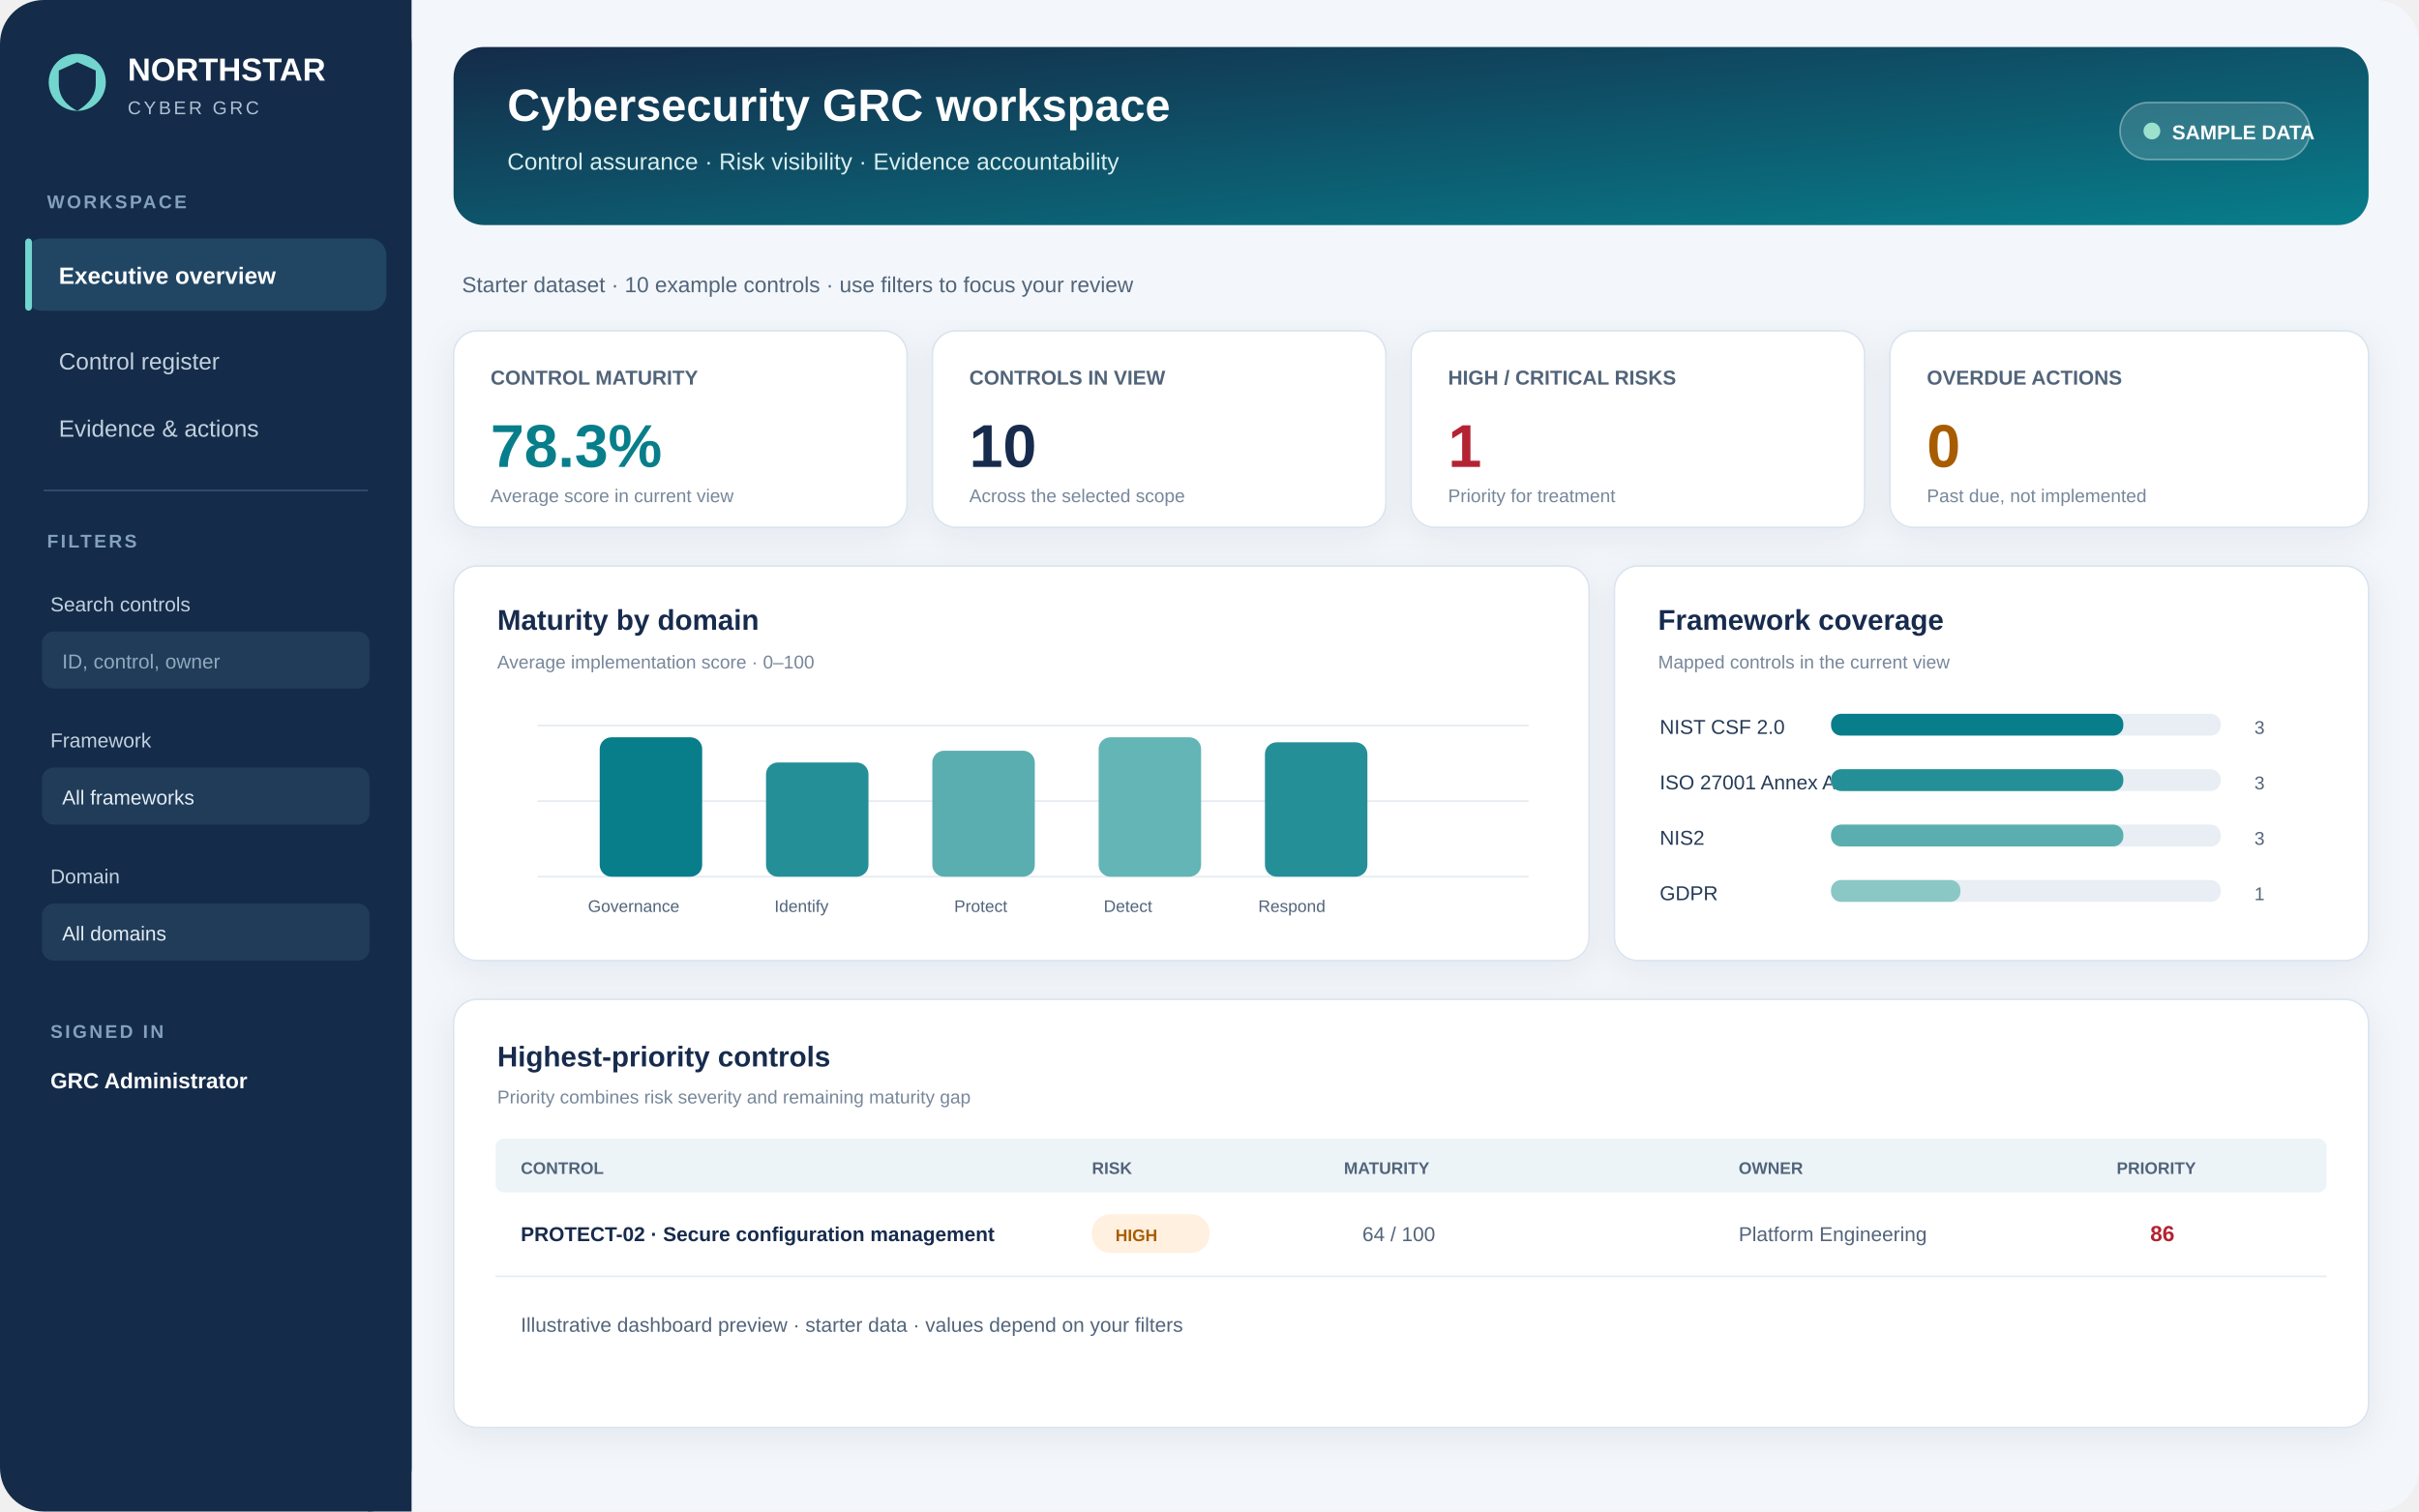
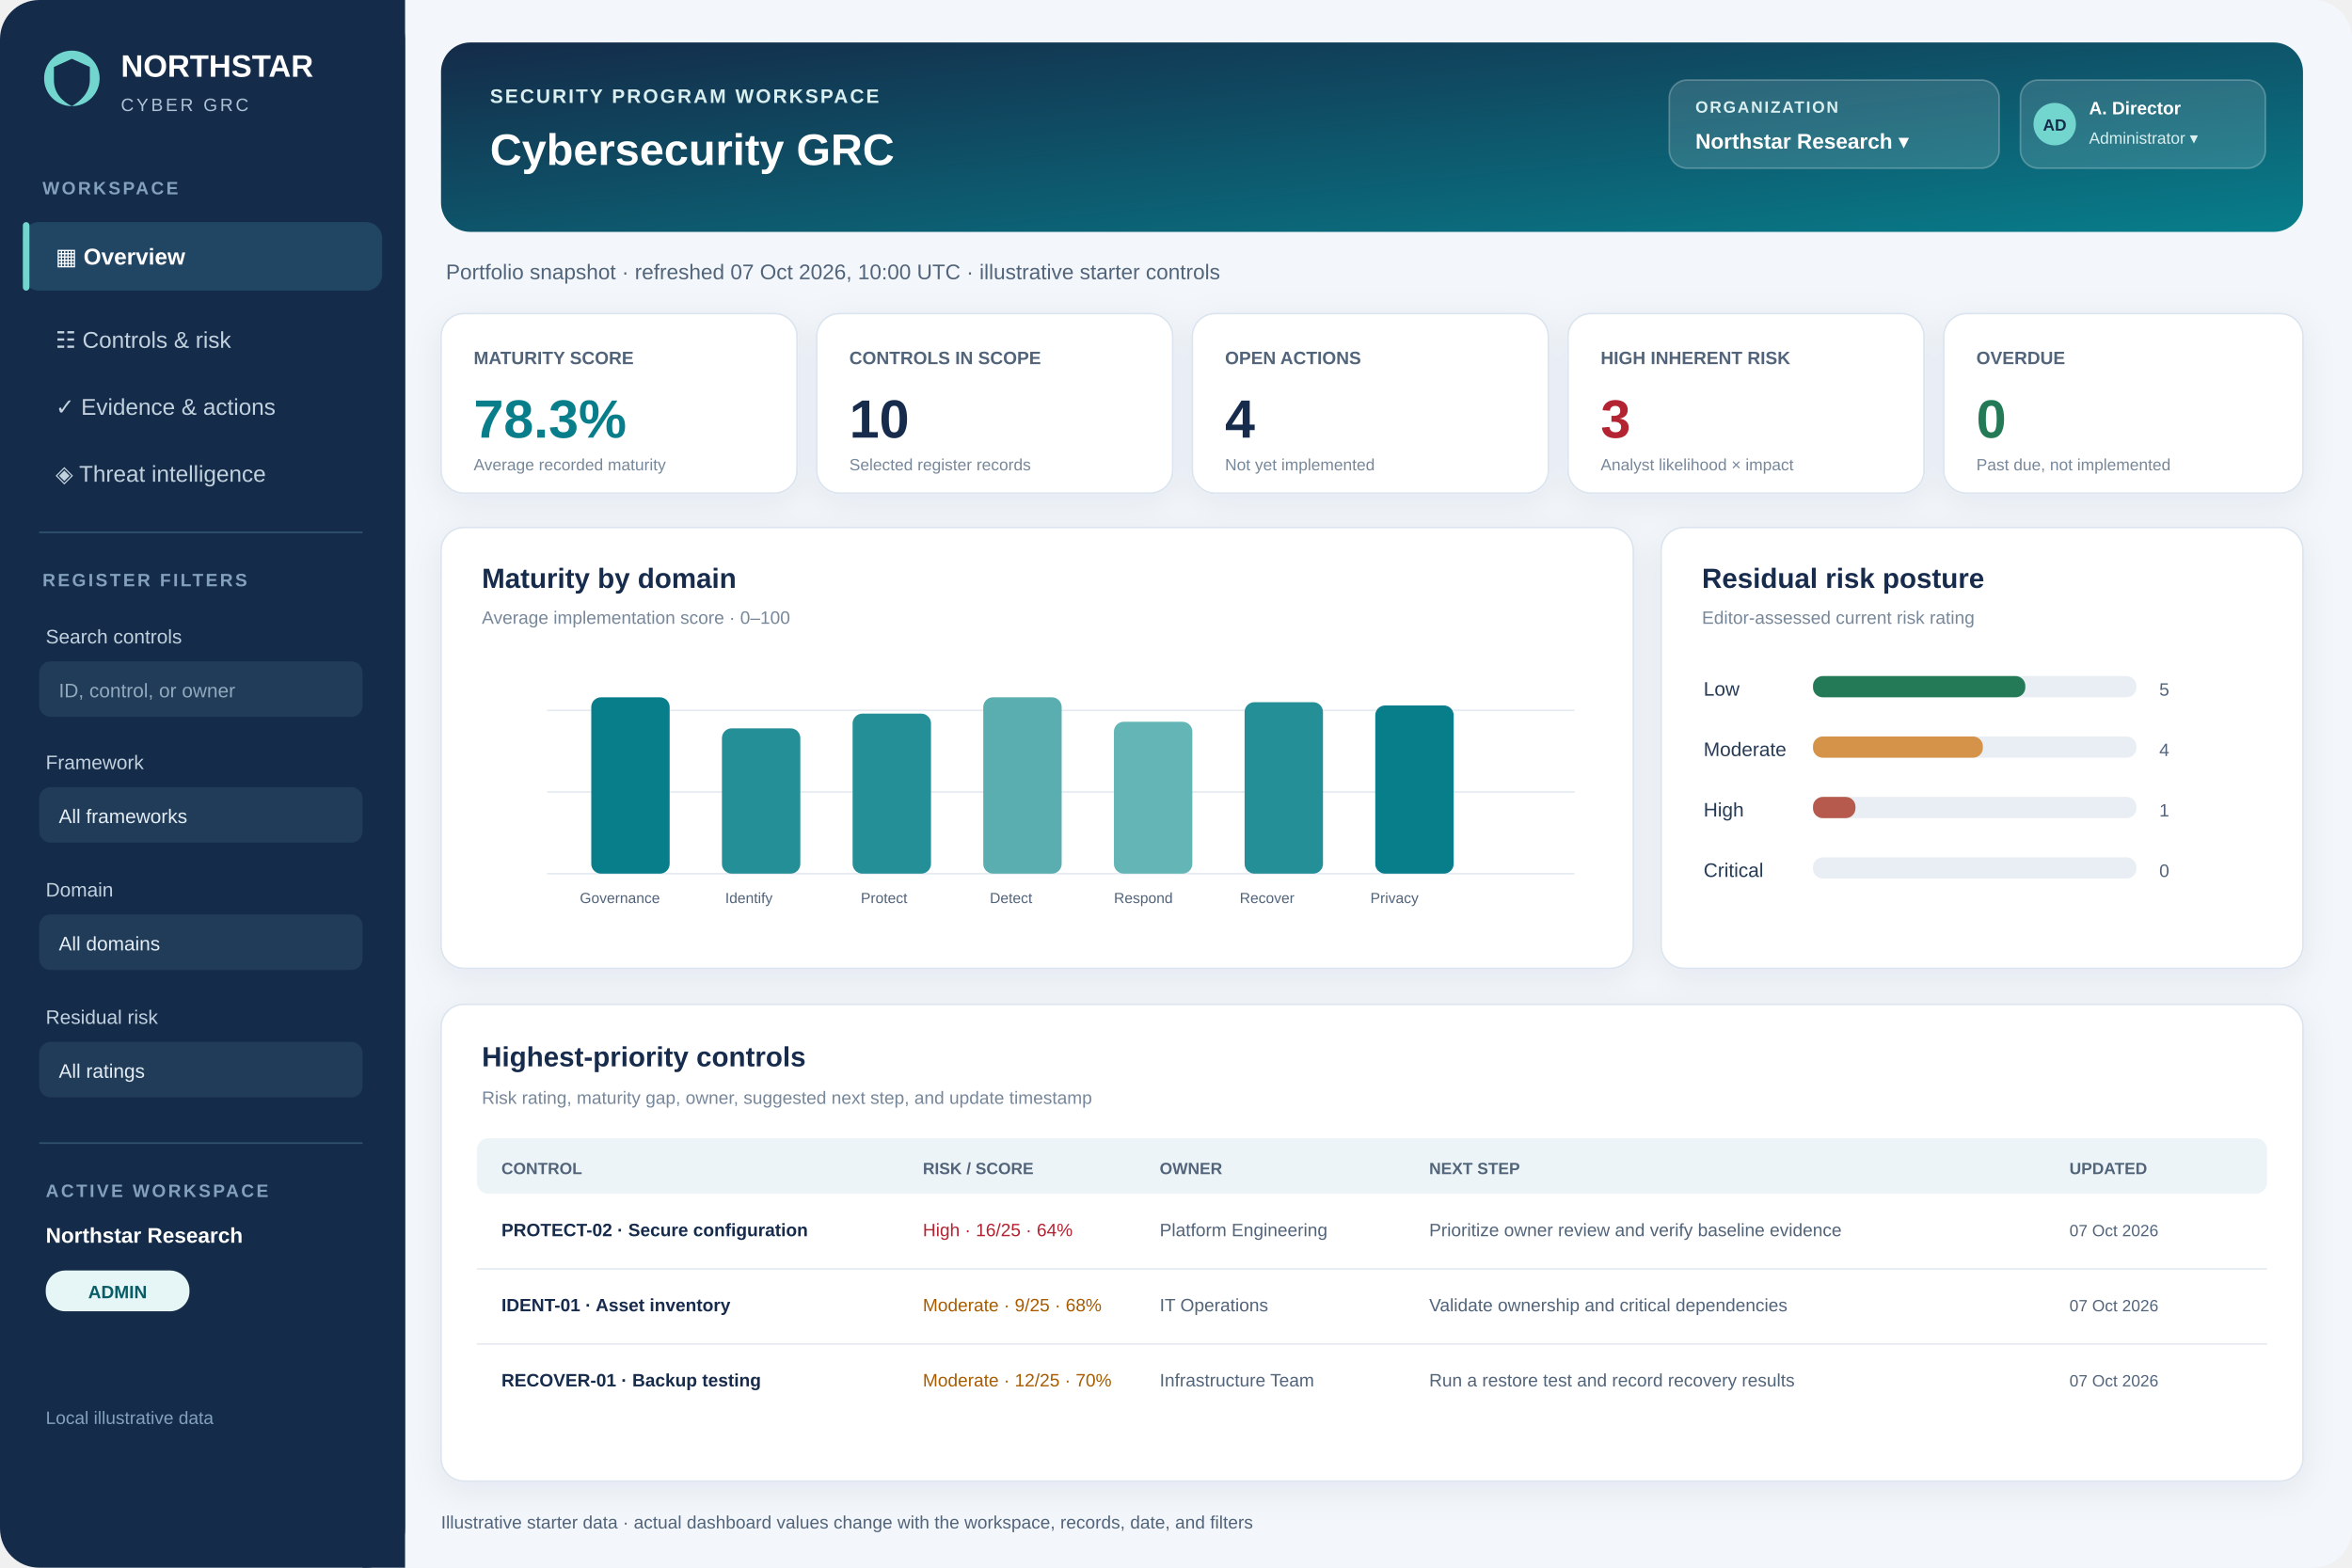
- <svg xmlns="http://www.w3.org/2000/svg" viewBox="0 0 1440 900" role="img" aria-labelledby="title desc">
+ <svg xmlns="http://www.w3.org/2000/svg" viewBox="0 0 1440 960" role="img" aria-labelledby="title desc">
  <defs>
    <linearGradient id="header" x1="0" y1="0" x2="1" y2="1">
      <stop offset="0" stop-color="#142b49" />
      <stop offset="1" stop-color="#087e8b" />
    </linearGradient>
    <filter id="shadow" x="-10%" y="-10%" width="120%" height="130%">
      <feDropShadow dx="0" dy="5" stdDeviation="10" flood-color="#142b49" flood-opacity=".07" />
    </filter>
  </defs>
-   <rect width="1440" height="900" rx="26" fill="#f3f7fb" />
-   <rect x="0" y="0" width="245" height="900" rx="26" fill="#142b49" />
-   <rect x="219" y="0" width="26" height="900" fill="#142b49" />
-   <circle cx="46" cy="49" r="17" fill="#72d6cf" />
-   <path d="M46 37l11 5v8c0 8-6 13-11 16-6-3-11-8-11-16v-8z" fill="#142b49" />
-   <text x="76" y="48" fill="#fff" font-family="Arial,sans-serif" font-size="19" font-weight="700">NORTHSTAR</text>
-   <text x="76" y="68" fill="#aec3d6" font-family="Arial,sans-serif" font-size="11" letter-spacing="1.6">CYBER GRC</text>
-   <text x="28" y="124" fill="#84a1bc" font-family="Arial,sans-serif" font-size="11" font-weight="700" letter-spacing="1.4">WORKSPACE</text>
-   <rect x="15" y="142" width="215" height="43" rx="10" fill="#214664" />
-   <rect x="15" y="142" width="4" height="43" rx="2" fill="#72d6cf" />
-   <text x="35" y="169" fill="#fff" font-family="Arial,sans-serif" font-size="14" font-weight="700">Executive overview</text>
-   <text x="35" y="220" fill="#c2d1de" font-family="Arial,sans-serif" font-size="14">Control register</text>
-   <text x="35" y="260" fill="#c2d1de" font-family="Arial,sans-serif" font-size="14">Evidence &amp; actions</text>
-   <line x1="26" y1="292" x2="219" y2="292" stroke="#31516e" />
-   <text x="28" y="326" fill="#84a1bc" font-family="Arial,sans-serif" font-size="11" font-weight="700" letter-spacing="1.4">FILTERS</text>
-   <text x="30" y="364" fill="#c2d1de" font-family="Arial,sans-serif" font-size="12">Search controls</text>
-   <rect x="25" y="376" width="195" height="34" rx="7" fill="#203c59" />
-   <text x="37" y="398" fill="#91a8bd" font-family="Arial,sans-serif" font-size="12">ID, control, owner</text>
-   <text x="30" y="445" fill="#c2d1de" font-family="Arial,sans-serif" font-size="12">Framework</text>
-   <rect x="25" y="457" width="195" height="34" rx="7" fill="#203c59" />
-   <text x="37" y="479" fill="#e5edf4" font-family="Arial,sans-serif" font-size="12">All frameworks</text>
-   <text x="30" y="526" fill="#c2d1de" font-family="Arial,sans-serif" font-size="12">Domain</text>
-   <rect x="25" y="538" width="195" height="34" rx="7" fill="#203c59" />
-   <text x="37" y="560" fill="#e5edf4" font-family="Arial,sans-serif" font-size="12">All domains</text>
-   <text x="30" y="618" fill="#84a1bc" font-family="Arial,sans-serif" font-size="11" font-weight="700" letter-spacing="1.4">SIGNED IN</text>
-   <text x="30" y="648" fill="#fff" font-family="Arial,sans-serif" font-size="13" font-weight="700">GRC Administrator</text>
-   <rect x="270" y="28" width="1140" height="106" rx="18" fill="url(#header)" />
-   <text x="302" y="72" fill="#fff" font-family="Arial,sans-serif" font-size="27" font-weight="700">Cybersecurity GRC workspace</text>
-   <text x="302" y="101" fill="#d9eff0" font-family="Arial,sans-serif" font-size="14">Control assurance · Risk visibility · Evidence accountability</text>
-   <rect x="1262" y="61" width="113" height="34" rx="17" fill="#ffffff" fill-opacity=".15" stroke="#ffffff" stroke-opacity=".35" />
-   <circle cx="1281" cy="78" r="5" fill="#9ce1ce" />
-   <text x="1293" y="83" fill="#fff" font-family="Arial,sans-serif" font-size="12" font-weight="700">SAMPLE DATA</text>
-   <text x="275" y="174" fill="#52647a" font-family="Arial,sans-serif" font-size="13">Starter dataset · 10 example controls · use filters to focus your review</text>
+   <rect width="1440" height="960" rx="24" fill="#f3f7fb" />
+   <rect x="0" y="0" width="248" height="960" rx="24" fill="#142b49" />
+   <rect x="222" y="0" width="26" height="960" fill="#142b49" />
+   <circle cx="44" cy="48" r="17" fill="#72d6cf" />
+   <path d="M44 36l11 5v8c0 8-6 13-11 16-6-3-11-8-11-16v-8z" fill="#142b49" />
+   <text x="74" y="47" fill="#fff" font-family="Arial,sans-serif" font-size="19" font-weight="700">NORTHSTAR</text>
+   <text x="74" y="68" fill="#aec3d6" font-family="Arial,sans-serif" font-size="11" letter-spacing="1.6">CYBER GRC</text>
+   <text x="26" y="119" fill="#84a1bc" font-family="Arial,sans-serif" font-size="11" font-weight="700" letter-spacing="1.4">WORKSPACE</text>
+   <rect x="14" y="136" width="220" height="42" rx="10" fill="#214664" />
+   <rect x="14" y="136" width="4" height="42" rx="2" fill="#72d6cf" />
+   <text x="34" y="162" fill="#fff" font-family="Arial,sans-serif" font-size="14" font-weight="700">▦   Overview</text>
+   <text x="34" y="213" fill="#c2d1de" font-family="Arial,sans-serif" font-size="14">☷   Controls &amp; risk</text>
+   <text x="34" y="254" fill="#c2d1de" font-family="Arial,sans-serif" font-size="14">✓   Evidence &amp; actions</text>
+   <text x="34" y="295" fill="#c2d1de" font-family="Arial,sans-serif" font-size="14">◈   Threat intelligence</text>
+   <line x1="24" y1="326" x2="222" y2="326" stroke="#31516e" />
+   <text x="26" y="359" fill="#84a1bc" font-family="Arial,sans-serif" font-size="11" font-weight="700" letter-spacing="1.4">REGISTER FILTERS</text>
+   <text x="28" y="394" fill="#c2d1de" font-family="Arial,sans-serif" font-size="12">Search controls</text>
+   <rect x="24" y="405" width="198" height="34" rx="7" fill="#203c59" />
+   <text x="36" y="427" fill="#91a8bd" font-family="Arial,sans-serif" font-size="12">ID, control, or owner</text>
+   <text x="28" y="471" fill="#c2d1de" font-family="Arial,sans-serif" font-size="12">Framework</text>
+   <rect x="24" y="482" width="198" height="34" rx="7" fill="#203c59" />
+   <text x="36" y="504" fill="#e5edf4" font-family="Arial,sans-serif" font-size="12">All frameworks</text>
+   <text x="28" y="549" fill="#c2d1de" font-family="Arial,sans-serif" font-size="12">Domain</text>
+   <rect x="24" y="560" width="198" height="34" rx="7" fill="#203c59" />
+   <text x="36" y="582" fill="#e5edf4" font-family="Arial,sans-serif" font-size="12">All domains</text>
+   <text x="28" y="627" fill="#c2d1de" font-family="Arial,sans-serif" font-size="12">Residual risk</text>
+   <rect x="24" y="638" width="198" height="34" rx="7" fill="#203c59" />
+   <text x="36" y="660" fill="#e5edf4" font-family="Arial,sans-serif" font-size="12">All ratings</text>
+   <line x1="24" y1="700" x2="222" y2="700" stroke="#31516e" />
+   <text x="28" y="733" fill="#84a1bc" font-family="Arial,sans-serif" font-size="11" font-weight="700" letter-spacing="1.4">ACTIVE WORKSPACE</text>
+   <text x="28" y="761" fill="#fff" font-family="Arial,sans-serif" font-size="13" font-weight="700">Northstar Research</text>
+   <rect x="28" y="778" width="88" height="25" rx="12" fill="#e6f5f5" />
+   <text x="72" y="795" text-anchor="middle" fill="#075c66" font-family="Arial,sans-serif" font-size="11" font-weight="700">ADMIN</text>
+   <text x="28" y="872" fill="#84a1bc" font-family="Arial,sans-serif" font-size="11">Local illustrative data</text>
+   <rect x="270" y="26" width="1140" height="116" rx="18" fill="url(#header)" />
+   <text x="300" y="63" fill="#d9eff0" font-family="Arial,sans-serif" font-size="12" font-weight="700" letter-spacing="1.2">SECURITY PROGRAM WORKSPACE</text>
+   <text x="300" y="101" fill="#fff" font-family="Arial,sans-serif" font-size="27" font-weight="700">Cybersecurity GRC</text>
+   <rect x="1022" y="49" width="202" height="54" rx="11" fill="#fff" fill-opacity=".13" stroke="#fff" stroke-opacity=".25" />
+   <text x="1038" y="69" fill="#d9eff0" font-family="Arial,sans-serif" font-size="10" font-weight="700" letter-spacing="1">ORGANIZATION</text>
+   <text x="1038" y="91" fill="#fff" font-family="Arial,sans-serif" font-size="13" font-weight="700">Northstar Research  ▾</text>
+   <rect x="1237" y="49" width="150" height="54" rx="11" fill="#fff" fill-opacity=".13" stroke="#fff" stroke-opacity=".25" />
+   <circle cx="1258" cy="76" r="13" fill="#72d6cf" />
+   <text x="1258" y="80" text-anchor="middle" fill="#142b49" font-family="Arial,sans-serif" font-size="10" font-weight="700">AD</text>
+   <text x="1279" y="70" fill="#fff" font-family="Arial,sans-serif" font-size="11" font-weight="700">A. Director</text>
+   <text x="1279" y="88" fill="#d9eff0" font-family="Arial,sans-serif" font-size="10">Administrator  ▾</text>
+   <text x="273" y="171" fill="#52647a" font-family="Arial,sans-serif" font-size="13">Portfolio snapshot · refreshed 07 Oct 2026, 10:00 UTC · illustrative starter controls</text>
  <g filter="url(#shadow)">
-     <rect x="270" y="197" width="270" height="117" rx="14" fill="#fff" stroke="#dbe4ef" />
-     <rect x="555" y="197" width="270" height="117" rx="14" fill="#fff" stroke="#dbe4ef" />
-     <rect x="840" y="197" width="270" height="117" rx="14" fill="#fff" stroke="#dbe4ef" />
-     <rect x="1125" y="197" width="285" height="117" rx="14" fill="#fff" stroke="#dbe4ef" />
+     <rect x="270" y="192" width="218" height="110" rx="14" fill="#fff" stroke="#dbe4ef" />
+     <rect x="500" y="192" width="218" height="110" rx="14" fill="#fff" stroke="#dbe4ef" />
+     <rect x="730" y="192" width="218" height="110" rx="14" fill="#fff" stroke="#dbe4ef" />
+     <rect x="960" y="192" width="218" height="110" rx="14" fill="#fff" stroke="#dbe4ef" />
+     <rect x="1190" y="192" width="220" height="110" rx="14" fill="#fff" stroke="#dbe4ef" />
+     <rect x="270" y="323" width="730" height="270" rx="14" fill="#fff" stroke="#dbe4ef" />
+     <rect x="1017" y="323" width="393" height="270" rx="14" fill="#fff" stroke="#dbe4ef" />
+     <rect x="270" y="615" width="1140" height="292" rx="14" fill="#fff" stroke="#dbe4ef" />
  </g>
-   <text x="292" y="229" fill="#52647a" font-family="Arial,sans-serif" font-size="12" font-weight="700">CONTROL MATURITY</text>
-   <text x="292" y="278" fill="#087e8b" font-family="Arial,sans-serif" font-size="36" font-weight="700">78.3%</text>
-   <text x="292" y="299" fill="#77879a" font-family="Arial,sans-serif" font-size="11">Average score in current view</text>
-   <text x="577" y="229" fill="#52647a" font-family="Arial,sans-serif" font-size="12" font-weight="700">CONTROLS IN VIEW</text>
-   <text x="577" y="278" fill="#172b4d" font-family="Arial,sans-serif" font-size="36" font-weight="700">10</text>
-   <text x="577" y="299" fill="#77879a" font-family="Arial,sans-serif" font-size="11">Across the selected scope</text>
-   <text x="862" y="229" fill="#52647a" font-family="Arial,sans-serif" font-size="12" font-weight="700">HIGH / CRITICAL RISKS</text>
-   <text x="862" y="278" fill="#b42332" font-family="Arial,sans-serif" font-size="36" font-weight="700">1</text>
-   <text x="862" y="299" fill="#77879a" font-family="Arial,sans-serif" font-size="11">Priority for treatment</text>
-   <text x="1147" y="229" fill="#52647a" font-family="Arial,sans-serif" font-size="12" font-weight="700">OVERDUE ACTIONS</text>
-   <text x="1147" y="278" fill="#a85c00" font-family="Arial,sans-serif" font-size="36" font-weight="700">0</text>
-   <text x="1147" y="299" fill="#77879a" font-family="Arial,sans-serif" font-size="11">Past due, not implemented</text>
-   <g filter="url(#shadow)">
-     <rect x="270" y="337" width="676" height="235" rx="14" fill="#fff" stroke="#dbe4ef" />
-     <rect x="961" y="337" width="449" height="235" rx="14" fill="#fff" stroke="#dbe4ef" />
-     <rect x="270" y="595" width="1140" height="255" rx="14" fill="#fff" stroke="#dbe4ef" />
-   </g>
-   <text x="296" y="375" fill="#172b4d" font-family="Arial,sans-serif" font-size="17" font-weight="700">Maturity by domain</text>
-   <text x="296" y="398" fill="#77879a" font-family="Arial,sans-serif" font-size="11">Average implementation score · 0–100</text>
-   <line x1="320" y1="522" x2="910" y2="522" stroke="#e5ebf1" />
-   <line x1="320" y1="477" x2="910" y2="477" stroke="#e5ebf1" />
-   <line x1="320" y1="432" x2="910" y2="432" stroke="#e5ebf1" />
-   <rect x="357" y="439" width="61" height="83" rx="7" fill="#087e8b" />
-   <rect x="456" y="454" width="61" height="68" rx="7" fill="#258f98" />
-   <rect x="555" y="447" width="61" height="75" rx="7" fill="#5aaeb0" />
-   <rect x="654" y="439" width="61" height="83" rx="7" fill="#63b5b6" />
-   <rect x="753" y="442" width="61" height="80" rx="7" fill="#258f98" />
-   <text x="350" y="543" fill="#52647a" font-family="Arial,sans-serif" font-size="10">Governance</text>
-   <text x="461" y="543" fill="#52647a" font-family="Arial,sans-serif" font-size="10">Identify</text>
-   <text x="568" y="543" fill="#52647a" font-family="Arial,sans-serif" font-size="10">Protect</text>
-   <text x="657" y="543" fill="#52647a" font-family="Arial,sans-serif" font-size="10">Detect</text>
-   <text x="749" y="543" fill="#52647a" font-family="Arial,sans-serif" font-size="10">Respond</text>
-   <text x="987" y="375" fill="#172b4d" font-family="Arial,sans-serif" font-size="17" font-weight="700">Framework coverage</text>
-   <text x="987" y="398" fill="#77879a" font-family="Arial,sans-serif" font-size="11">Mapped controls in the current view</text>
-   <text x="988" y="437" fill="#263b56" font-family="Arial,sans-serif" font-size="12">NIST CSF 2.0</text>
-   <rect x="1090" y="425" width="232" height="13" rx="6" fill="#e8eef3" />
-   <rect x="1090" y="425" width="174" height="13" rx="6" fill="#087e8b" />
-   <text x="1342" y="437" fill="#52647a" font-family="Arial,sans-serif" font-size="11">3</text>
-   <text x="988" y="470" fill="#263b56" font-family="Arial,sans-serif" font-size="12">ISO 27001 Annex A</text>
-   <rect x="1090" y="458" width="232" height="13" rx="6" fill="#e8eef3" />
-   <rect x="1090" y="458" width="174" height="13" rx="6" fill="#258f98" />
-   <text x="1342" y="470" fill="#52647a" font-family="Arial,sans-serif" font-size="11">3</text>
-   <text x="988" y="503" fill="#263b56" font-family="Arial,sans-serif" font-size="12">NIS2</text>
-   <rect x="1090" y="491" width="232" height="13" rx="6" fill="#e8eef3" />
-   <rect x="1090" y="491" width="174" height="13" rx="6" fill="#5aaeb0" />
-   <text x="1342" y="503" fill="#52647a" font-family="Arial,sans-serif" font-size="11">3</text>
-   <text x="988" y="536" fill="#263b56" font-family="Arial,sans-serif" font-size="12">GDPR</text>
-   <rect x="1090" y="524" width="232" height="13" rx="6" fill="#e8eef3" />
-   <rect x="1090" y="524" width="77" height="13" rx="6" fill="#8ac7c5" />
-   <text x="1342" y="536" fill="#52647a" font-family="Arial,sans-serif" font-size="11">1</text>
-   <text x="296" y="635" fill="#172b4d" font-family="Arial,sans-serif" font-size="17" font-weight="700">Highest-priority controls</text>
-   <text x="296" y="657" fill="#77879a" font-family="Arial,sans-serif" font-size="11">Priority combines risk severity and remaining maturity gap</text>
-   <rect x="295" y="678" width="1090" height="32" rx="5" fill="#edf4f8" />
-   <text x="310" y="699" fill="#52647a" font-family="Arial,sans-serif" font-size="10" font-weight="700">CONTROL</text>
-   <text x="650" y="699" fill="#52647a" font-family="Arial,sans-serif" font-size="10" font-weight="700">RISK</text>
-   <text x="800" y="699" fill="#52647a" font-family="Arial,sans-serif" font-size="10" font-weight="700">MATURITY</text>
-   <text x="1035" y="699" fill="#52647a" font-family="Arial,sans-serif" font-size="10" font-weight="700">OWNER</text>
-   <text x="1260" y="699" fill="#52647a" font-family="Arial,sans-serif" font-size="10" font-weight="700">PRIORITY</text>
-   <text x="310" y="739" fill="#172b4d" font-family="Arial,sans-serif" font-size="12" font-weight="700">PROTECT-02 · Secure configuration management</text>
-   <rect x="650" y="723" width="70" height="23" rx="11" fill="#fff0df" />
-   <text x="664" y="739" fill="#a85c00" font-family="Arial,sans-serif" font-size="10" font-weight="700">HIGH</text>
-   <text x="811" y="739" fill="#52647a" font-family="Arial,sans-serif" font-size="12">64 / 100</text>
-   <text x="1035" y="739" fill="#52647a" font-family="Arial,sans-serif" font-size="12">Platform Engineering</text>
-   <text x="1280" y="739" fill="#b42332" font-family="Arial,sans-serif" font-size="13" font-weight="700">86</text>
-   <line x1="295" y1="760" x2="1385" y2="760" stroke="#e5ebf1" />
-   <text x="310" y="793" fill="#52647a" font-family="Arial,sans-serif" font-size="12">Illustrative dashboard preview · starter data · values depend on your filters</text>
+   <text x="290" y="223" fill="#52647a" font-family="Arial,sans-serif" font-size="11" font-weight="700">MATURITY SCORE</text>
+   <text x="290" y="268" fill="#087e8b" font-family="Arial,sans-serif" font-size="33" font-weight="700">78.3%</text>
+   <text x="290" y="288" fill="#77879a" font-family="Arial,sans-serif" font-size="10">Average recorded maturity</text>
+   <text x="520" y="223" fill="#52647a" font-family="Arial,sans-serif" font-size="11" font-weight="700">CONTROLS IN SCOPE</text>
+   <text x="520" y="268" fill="#172b4d" font-family="Arial,sans-serif" font-size="33" font-weight="700">10</text>
+   <text x="520" y="288" fill="#77879a" font-family="Arial,sans-serif" font-size="10">Selected register records</text>
+   <text x="750" y="223" fill="#52647a" font-family="Arial,sans-serif" font-size="11" font-weight="700">OPEN ACTIONS</text>
+   <text x="750" y="268" fill="#172b4d" font-family="Arial,sans-serif" font-size="33" font-weight="700">4</text>
+   <text x="750" y="288" fill="#77879a" font-family="Arial,sans-serif" font-size="10">Not yet implemented</text>
+   <text x="980" y="223" fill="#52647a" font-family="Arial,sans-serif" font-size="11" font-weight="700">HIGH INHERENT RISK</text>
+   <text x="980" y="268" fill="#b42332" font-family="Arial,sans-serif" font-size="33" font-weight="700">3</text>
+   <text x="980" y="288" fill="#77879a" font-family="Arial,sans-serif" font-size="10">Analyst likelihood × impact</text>
+   <text x="1210" y="223" fill="#52647a" font-family="Arial,sans-serif" font-size="11" font-weight="700">OVERDUE</text>
+   <text x="1210" y="268" fill="#247a56" font-family="Arial,sans-serif" font-size="33" font-weight="700">0</text>
+   <text x="1210" y="288" fill="#77879a" font-family="Arial,sans-serif" font-size="10">Past due, not implemented</text>
+   <text x="295" y="360" fill="#172b4d" font-family="Arial,sans-serif" font-size="17" font-weight="700">Maturity by domain</text>
+   <text x="295" y="382" fill="#77879a" font-family="Arial,sans-serif" font-size="11">Average implementation score · 0–100</text>
+   <line x1="335" y1="535" x2="964" y2="535" stroke="#e5ebf1" />
+   <line x1="335" y1="485" x2="964" y2="485" stroke="#e5ebf1" />
+   <line x1="335" y1="435" x2="964" y2="435" stroke="#e5ebf1" />
+   <rect x="362" y="427" width="48" height="108" rx="6" fill="#087e8b" />
+   <rect x="442" y="446" width="48" height="89" rx="6" fill="#258f98" />
+   <rect x="522" y="437" width="48" height="98" rx="6" fill="#258f98" />
+   <rect x="602" y="427" width="48" height="108" rx="6" fill="#5aaeb0" />
+   <rect x="682" y="442" width="48" height="93" rx="6" fill="#63b5b6" />
+   <rect x="762" y="430" width="48" height="105" rx="6" fill="#258f98" />
+   <rect x="842" y="432" width="48" height="103" rx="6" fill="#087e8b" />
+   <text x="355" y="553" fill="#52647a" font-family="Arial,sans-serif" font-size="9">Governance</text>
+   <text x="444" y="553" fill="#52647a" font-family="Arial,sans-serif" font-size="9">Identify</text>
+   <text x="527" y="553" fill="#52647a" font-family="Arial,sans-serif" font-size="9">Protect</text>
+   <text x="606" y="553" fill="#52647a" font-family="Arial,sans-serif" font-size="9">Detect</text>
+   <text x="682" y="553" fill="#52647a" font-family="Arial,sans-serif" font-size="9">Respond</text>
+   <text x="759" y="553" fill="#52647a" font-family="Arial,sans-serif" font-size="9">Recover</text>
+   <text x="839" y="553" fill="#52647a" font-family="Arial,sans-serif" font-size="9">Privacy</text>
+   <text x="1042" y="360" fill="#172b4d" font-family="Arial,sans-serif" font-size="17" font-weight="700">Residual risk posture</text>
+   <text x="1042" y="382" fill="#77879a" font-family="Arial,sans-serif" font-size="11">Editor-assessed current risk rating</text>
+   <text x="1043" y="426" fill="#263b56" font-family="Arial,sans-serif" font-size="12">Low</text>
+   <rect x="1110" y="414" width="198" height="13" rx="6" fill="#e8eef3" />
+   <rect x="1110" y="414" width="130" height="13" rx="6" fill="#247a56" />
+   <text x="1322" y="426" fill="#52647a" font-family="Arial,sans-serif" font-size="11">5</text>
+   <text x="1043" y="463" fill="#263b56" font-family="Arial,sans-serif" font-size="12">Moderate</text>
+   <rect x="1110" y="451" width="198" height="13" rx="6" fill="#e8eef3" />
+   <rect x="1110" y="451" width="104" height="13" rx="6" fill="#d49348" />
+   <text x="1322" y="463" fill="#52647a" font-family="Arial,sans-serif" font-size="11">4</text>
+   <text x="1043" y="500" fill="#263b56" font-family="Arial,sans-serif" font-size="12">High</text>
+   <rect x="1110" y="488" width="198" height="13" rx="6" fill="#e8eef3" />
+   <rect x="1110" y="488" width="26" height="13" rx="6" fill="#b65a4d" />
+   <text x="1322" y="500" fill="#52647a" font-family="Arial,sans-serif" font-size="11">1</text>
+   <text x="1043" y="537" fill="#263b56" font-family="Arial,sans-serif" font-size="12">Critical</text>
+   <rect x="1110" y="525" width="198" height="13" rx="6" fill="#e8eef3" />
+   <text x="1322" y="537" fill="#52647a" font-family="Arial,sans-serif" font-size="11">0</text>
+   <text x="295" y="653" fill="#172b4d" font-family="Arial,sans-serif" font-size="17" font-weight="700">Highest-priority controls</text>
+   <text x="295" y="676" fill="#77879a" font-family="Arial,sans-serif" font-size="11">Risk rating, maturity gap, owner, suggested next step, and update timestamp</text>
+   <rect x="292" y="697" width="1096" height="34" rx="7" fill="#edf4f8" />
+   <text x="307" y="719" fill="#52647a" font-family="Arial,sans-serif" font-size="10" font-weight="700">CONTROL</text>
+   <text x="565" y="719" fill="#52647a" font-family="Arial,sans-serif" font-size="10" font-weight="700">RISK / SCORE</text>
+   <text x="710" y="719" fill="#52647a" font-family="Arial,sans-serif" font-size="10" font-weight="700">OWNER</text>
+   <text x="875" y="719" fill="#52647a" font-family="Arial,sans-serif" font-size="10" font-weight="700">NEXT STEP</text>
+   <text x="1267" y="719" fill="#52647a" font-family="Arial,sans-serif" font-size="10" font-weight="700">UPDATED</text>
+   <line x1="292" y1="777" x2="1388" y2="777" stroke="#e5ebf1" />
+   <line x1="292" y1="823" x2="1388" y2="823" stroke="#e5ebf1" />
+   <text x="307" y="757" fill="#172b4d" font-family="Arial,sans-serif" font-size="11" font-weight="700">PROTECT-02 · Secure configuration</text>
+   <text x="565" y="757" fill="#b42332" font-family="Arial,sans-serif" font-size="11">High · 16/25 · 64%</text>
+   <text x="710" y="757" fill="#52647a" font-family="Arial,sans-serif" font-size="11">Platform Engineering</text>
+   <text x="875" y="757" fill="#52647a" font-family="Arial,sans-serif" font-size="11">Prioritize owner review and verify baseline evidence</text>
+   <text x="1267" y="757" fill="#52647a" font-family="Arial,sans-serif" font-size="10">07 Oct 2026</text>
+   <text x="307" y="803" fill="#172b4d" font-family="Arial,sans-serif" font-size="11" font-weight="700">IDENT-01 · Asset inventory</text>
+   <text x="565" y="803" fill="#a85c00" font-family="Arial,sans-serif" font-size="11">Moderate · 9/25 · 68%</text>
+   <text x="710" y="803" fill="#52647a" font-family="Arial,sans-serif" font-size="11">IT Operations</text>
+   <text x="875" y="803" fill="#52647a" font-family="Arial,sans-serif" font-size="11">Validate ownership and critical dependencies</text>
+   <text x="1267" y="803" fill="#52647a" font-family="Arial,sans-serif" font-size="10">07 Oct 2026</text>
+   <text x="307" y="849" fill="#172b4d" font-family="Arial,sans-serif" font-size="11" font-weight="700">RECOVER-01 · Backup testing</text>
+   <text x="565" y="849" fill="#a85c00" font-family="Arial,sans-serif" font-size="11">Moderate · 12/25 · 70%</text>
+   <text x="710" y="849" fill="#52647a" font-family="Arial,sans-serif" font-size="11">Infrastructure Team</text>
+   <text x="875" y="849" fill="#52647a" font-family="Arial,sans-serif" font-size="11">Run a restore test and record recovery results</text>
+   <text x="1267" y="849" fill="#52647a" font-family="Arial,sans-serif" font-size="10">07 Oct 2026</text>
+   <text x="270" y="936" fill="#52647a" font-family="Arial,sans-serif" font-size="11">Illustrative starter data · actual dashboard values change with the workspace, records, date, and filters</text>
</svg>
